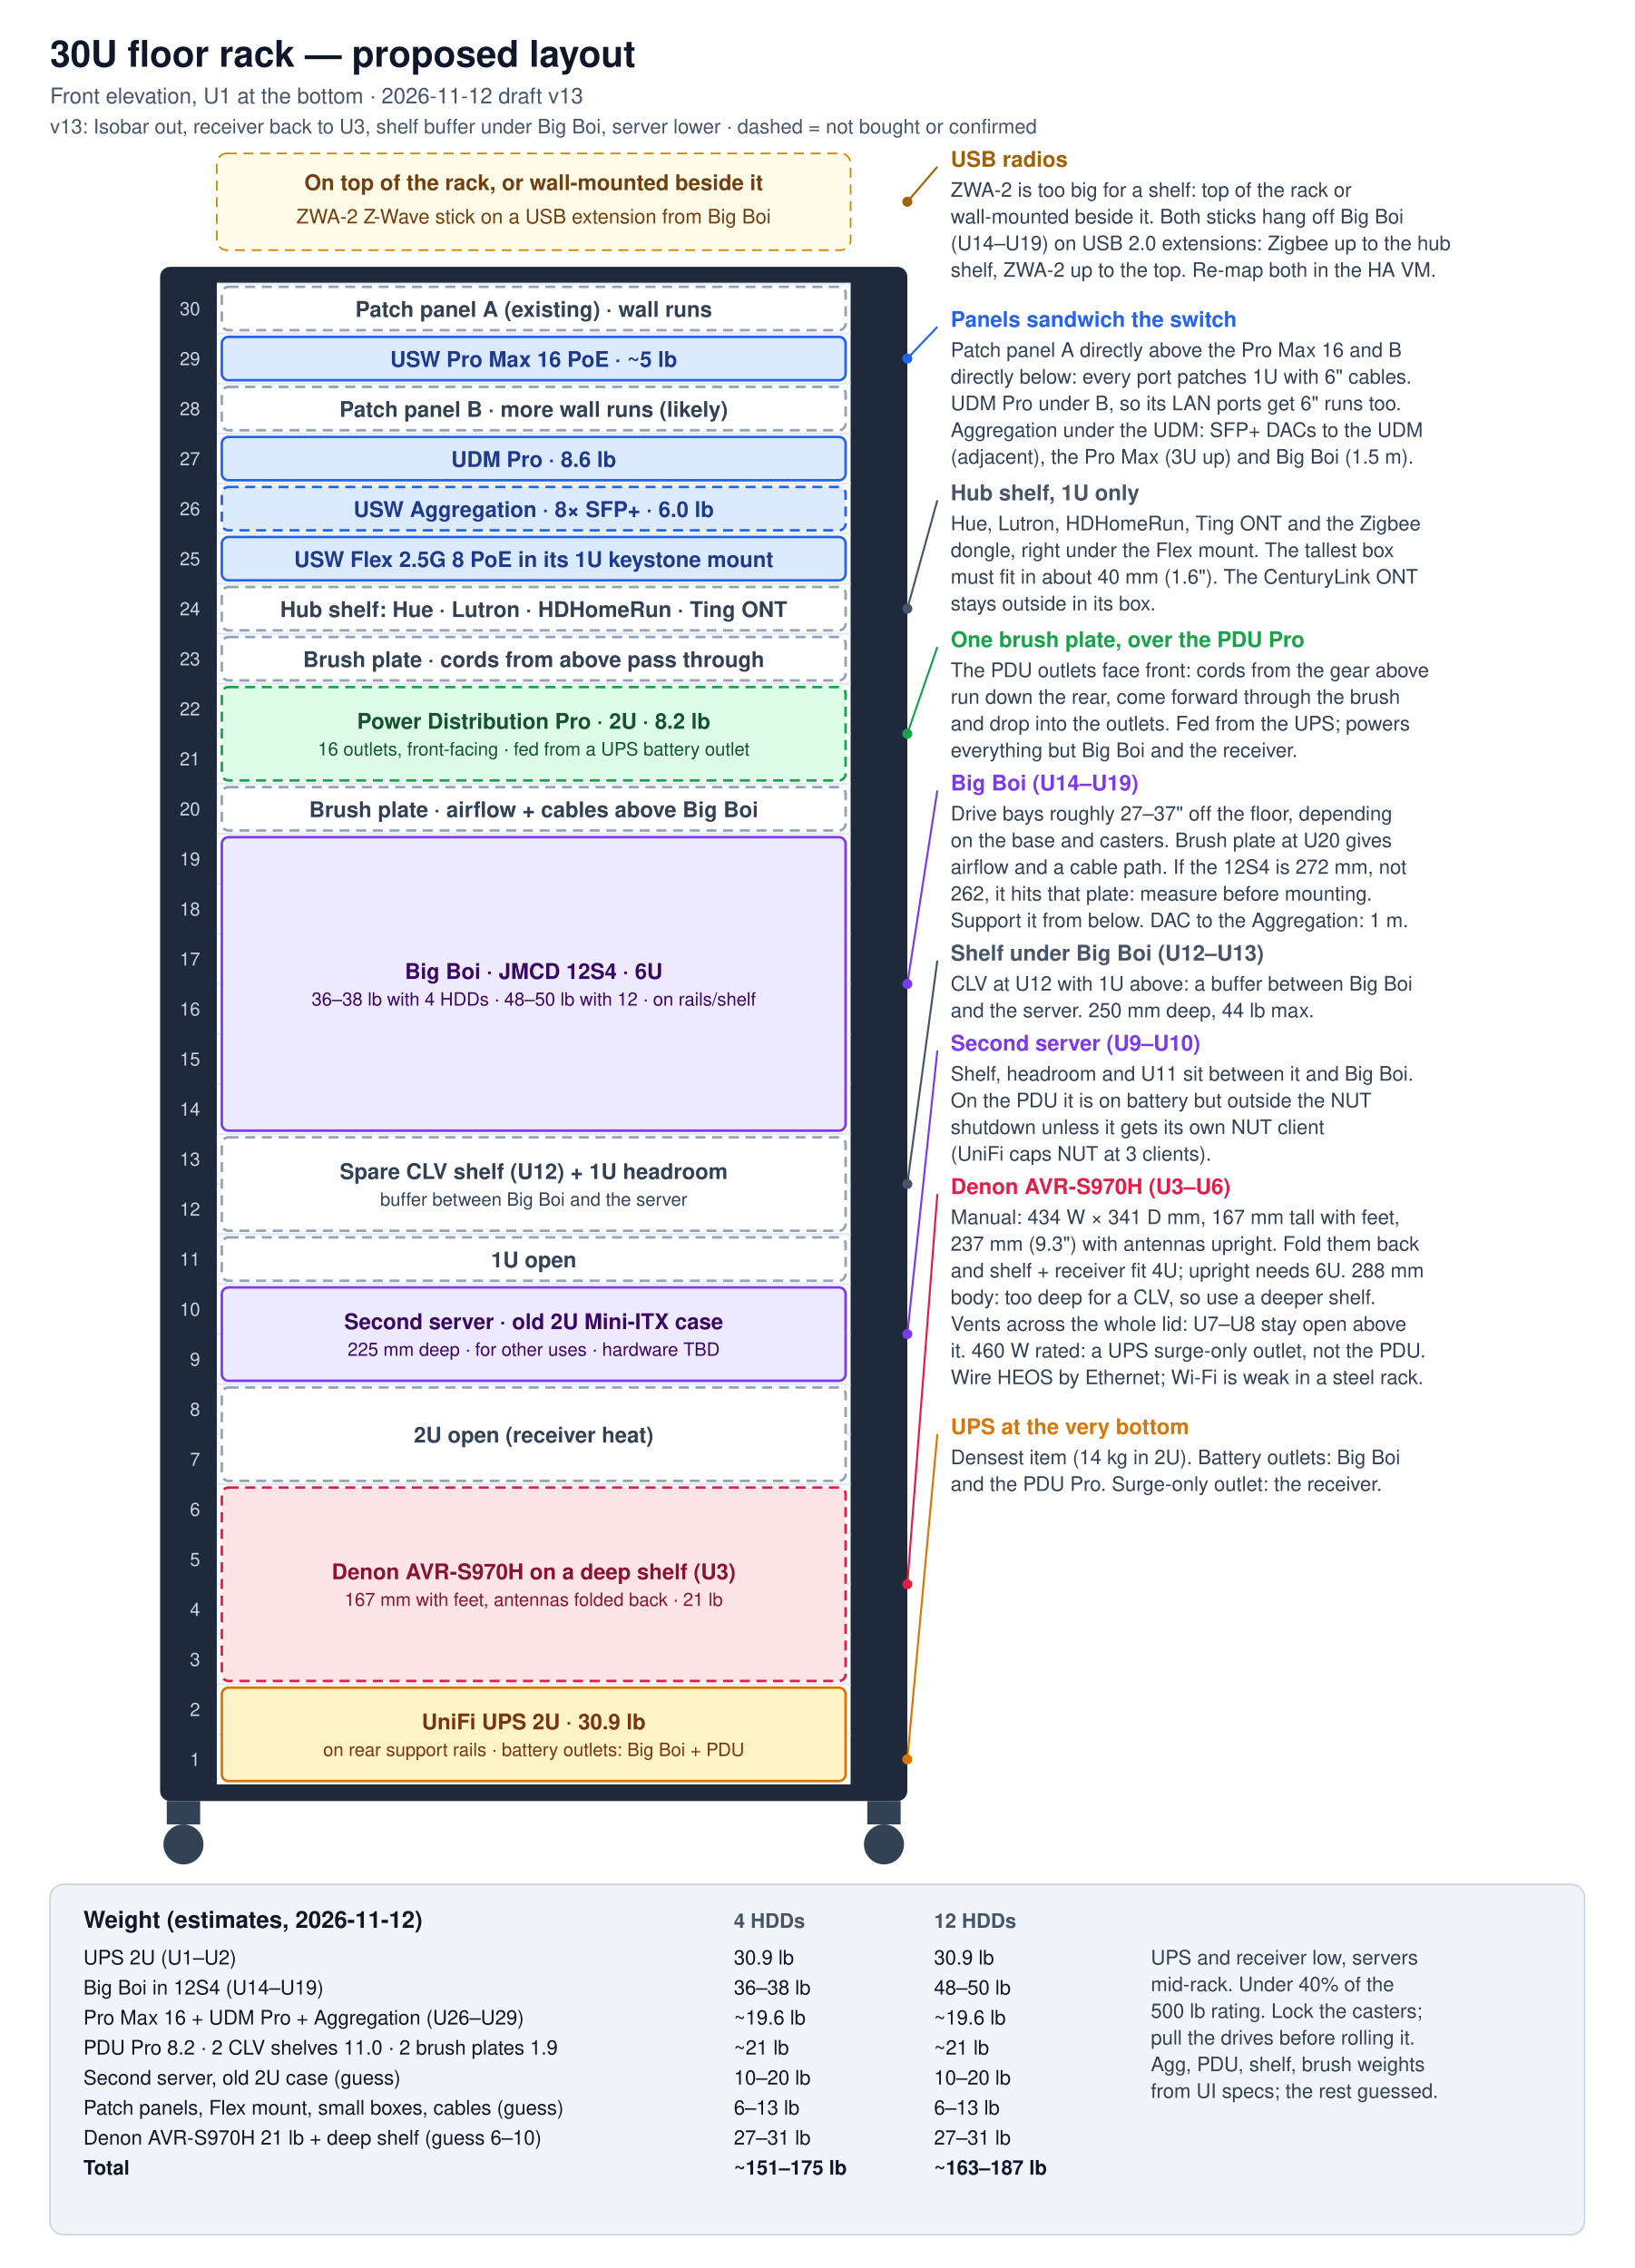
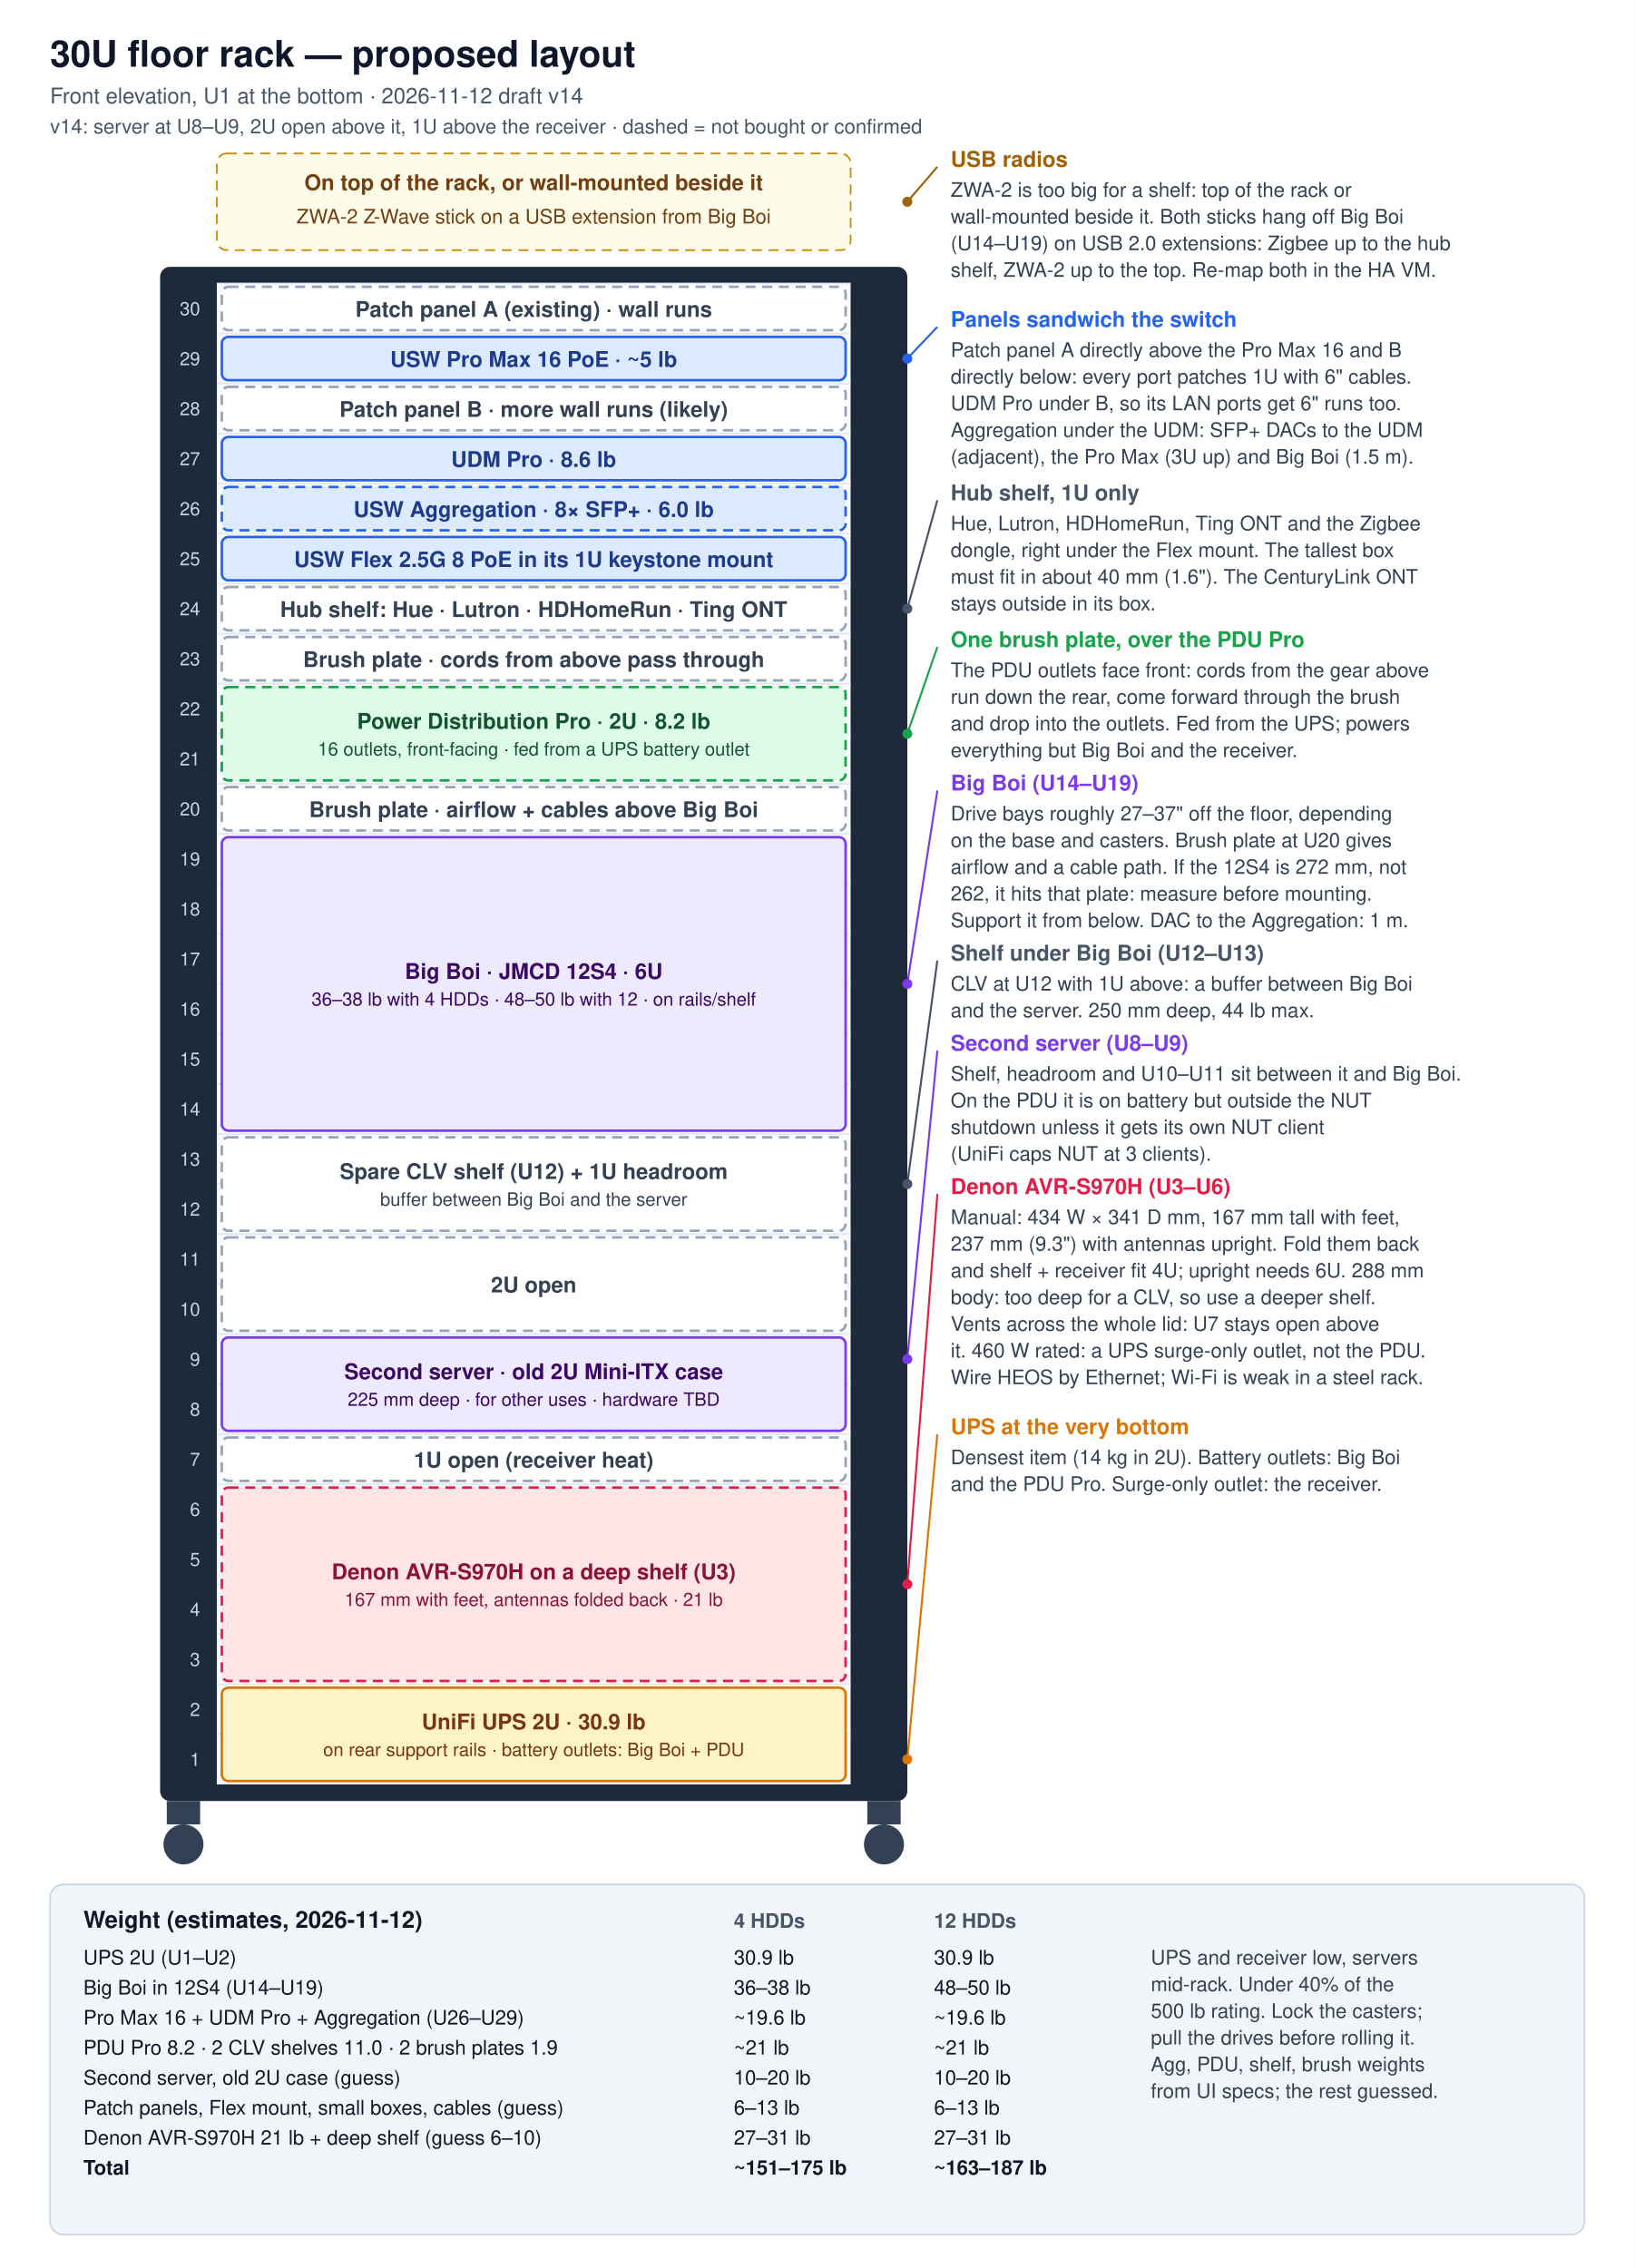
<svg xmlns="http://www.w3.org/2000/svg" viewBox="0 0 980 1360" width="980" height="1360" font-family="-apple-system, system-ui, Segoe UI, Helvetica, Arial, sans-serif">
  <defs>
    <pattern id="hatch" width="8" height="8" patternUnits="userSpaceOnUse" patternTransform="rotate(45)">
      <line x1="0" y1="0" x2="0" y2="8" stroke="#e2e8f0" stroke-width="3" />
    </pattern>
  </defs>
  <rect width="980" height="1360" fill="#ffffff" />
  <text x="30" y="40" font-size="22" font-weight="700" fill="#0f172a">30U floor rack — proposed layout</text>
-   <text x="30" y="62" font-size="13" fill="#475569">Front elevation, U1 at the bottom · 2026-11-12 draft v13</text>
-   <text x="30" y="80" font-size="12" fill="#475569">v13: Isobar out, receiver back to U3, shelf buffer under Big Boi, server lower · dashed = not bought or confirmed</text>
+   <text x="30" y="62" font-size="13" fill="#475569">Front elevation, U1 at the bottom · 2026-11-12 draft v14</text>
+   <text x="30" y="80" font-size="12" fill="#475569">v14: server at U8–U9, 2U open above it, 1U above the receiver · dashed = not bought or confirmed</text>
  <rect x="130" y="92" width="380" height="58" rx="6" fill="#fefce8" stroke="#ca8a04" stroke-dasharray="6 4" />
  <text x="320" y="114" font-size="13" font-weight="700" fill="#713f12" text-anchor="middle">On top of the rack, or wall-mounted beside it</text>
  <text x="320" y="134" font-size="12" fill="#713f12" text-anchor="middle">ZWA-2 Z-Wave stick on a USB extension from Big Boi</text>
  <rect x="96" y="160" width="448" height="920" rx="6" fill="#1e293b" />
  <rect x="130" y="170" width="380" height="900" fill="#f8fafc" />
  <text x="120" y="1059" font-size="11" fill="#cbd5e1" text-anchor="end">1</text>
  <line x1="130" y1="1040" x2="510" y2="1040" stroke="#e2e8f0" />
  <text x="120" y="1029" font-size="11" fill="#cbd5e1" text-anchor="end">2</text>
  <line x1="130" y1="1010" x2="510" y2="1010" stroke="#e2e8f0" />
  <text x="120" y="999" font-size="11" fill="#cbd5e1" text-anchor="end">3</text>
  <line x1="130" y1="980" x2="510" y2="980" stroke="#e2e8f0" />
  <text x="120" y="969" font-size="11" fill="#cbd5e1" text-anchor="end">4</text>
  <line x1="130" y1="950" x2="510" y2="950" stroke="#e2e8f0" />
  <text x="120" y="939" font-size="11" fill="#cbd5e1" text-anchor="end">5</text>
  <line x1="130" y1="920" x2="510" y2="920" stroke="#e2e8f0" />
  <text x="120" y="909" font-size="11" fill="#cbd5e1" text-anchor="end">6</text>
  <line x1="130" y1="890" x2="510" y2="890" stroke="#e2e8f0" />
  <text x="120" y="879" font-size="11" fill="#cbd5e1" text-anchor="end">7</text>
  <line x1="130" y1="860" x2="510" y2="860" stroke="#e2e8f0" />
  <text x="120" y="849" font-size="11" fill="#cbd5e1" text-anchor="end">8</text>
  <line x1="130" y1="830" x2="510" y2="830" stroke="#e2e8f0" />
  <text x="120" y="819" font-size="11" fill="#cbd5e1" text-anchor="end">9</text>
  <line x1="130" y1="800" x2="510" y2="800" stroke="#e2e8f0" />
  <text x="120" y="789" font-size="11" fill="#cbd5e1" text-anchor="end">10</text>
  <line x1="130" y1="770" x2="510" y2="770" stroke="#e2e8f0" />
  <text x="120" y="759" font-size="11" fill="#cbd5e1" text-anchor="end">11</text>
  <line x1="130" y1="740" x2="510" y2="740" stroke="#e2e8f0" />
  <text x="120" y="729" font-size="11" fill="#cbd5e1" text-anchor="end">12</text>
  <line x1="130" y1="710" x2="510" y2="710" stroke="#e2e8f0" />
  <text x="120" y="699" font-size="11" fill="#cbd5e1" text-anchor="end">13</text>
  <line x1="130" y1="680" x2="510" y2="680" stroke="#e2e8f0" />
  <text x="120" y="669" font-size="11" fill="#cbd5e1" text-anchor="end">14</text>
  <line x1="130" y1="650" x2="510" y2="650" stroke="#e2e8f0" />
  <text x="120" y="639" font-size="11" fill="#cbd5e1" text-anchor="end">15</text>
  <line x1="130" y1="620" x2="510" y2="620" stroke="#e2e8f0" />
  <text x="120" y="609" font-size="11" fill="#cbd5e1" text-anchor="end">16</text>
  <line x1="130" y1="590" x2="510" y2="590" stroke="#e2e8f0" />
  <text x="120" y="579" font-size="11" fill="#cbd5e1" text-anchor="end">17</text>
  <line x1="130" y1="560" x2="510" y2="560" stroke="#e2e8f0" />
  <text x="120" y="549" font-size="11" fill="#cbd5e1" text-anchor="end">18</text>
  <line x1="130" y1="530" x2="510" y2="530" stroke="#e2e8f0" />
  <text x="120" y="519" font-size="11" fill="#cbd5e1" text-anchor="end">19</text>
  <line x1="130" y1="500" x2="510" y2="500" stroke="#e2e8f0" />
  <text x="120" y="489" font-size="11" fill="#cbd5e1" text-anchor="end">20</text>
  <line x1="130" y1="470" x2="510" y2="470" stroke="#e2e8f0" />
  <text x="120" y="459" font-size="11" fill="#cbd5e1" text-anchor="end">21</text>
  <line x1="130" y1="440" x2="510" y2="440" stroke="#e2e8f0" />
  <text x="120" y="429" font-size="11" fill="#cbd5e1" text-anchor="end">22</text>
  <line x1="130" y1="410" x2="510" y2="410" stroke="#e2e8f0" />
  <text x="120" y="399" font-size="11" fill="#cbd5e1" text-anchor="end">23</text>
  <line x1="130" y1="380" x2="510" y2="380" stroke="#e2e8f0" />
  <text x="120" y="369" font-size="11" fill="#cbd5e1" text-anchor="end">24</text>
  <line x1="130" y1="350" x2="510" y2="350" stroke="#e2e8f0" />
  <text x="120" y="339" font-size="11" fill="#cbd5e1" text-anchor="end">25</text>
  <line x1="130" y1="320" x2="510" y2="320" stroke="#e2e8f0" />
  <text x="120" y="309" font-size="11" fill="#cbd5e1" text-anchor="end">26</text>
  <line x1="130" y1="290" x2="510" y2="290" stroke="#e2e8f0" />
  <text x="120" y="279" font-size="11" fill="#cbd5e1" text-anchor="end">27</text>
  <line x1="130" y1="260" x2="510" y2="260" stroke="#e2e8f0" />
  <text x="120" y="249" font-size="11" fill="#cbd5e1" text-anchor="end">28</text>
  <line x1="130" y1="230" x2="510" y2="230" stroke="#e2e8f0" />
  <text x="120" y="219" font-size="11" fill="#cbd5e1" text-anchor="end">29</text>
  <line x1="130" y1="200" x2="510" y2="200" stroke="#e2e8f0" />
  <text x="120" y="189" font-size="11" fill="#cbd5e1" text-anchor="end">30</text>
  <line x1="130" y1="170" x2="510" y2="170" stroke="#e2e8f0" />
  <rect x="100" y="1080" width="20" height="14" fill="#334155" />
  <circle cx="110" cy="1106" r="12" fill="#334155" />
  <rect x="520" y="1080" width="20" height="14" fill="#334155" />
  <circle cx="530" cy="1106" r="12" fill="#334155" />
  <rect x="133" y="172" width="374" height="26" rx="4" fill="#ffffff" stroke="#94a3b8" stroke-width="1.5" stroke-dasharray="6 4" />
  <text x="320" y="190" font-size="13" font-weight="700" fill="#334155" text-anchor="middle">Patch panel A (existing)  ·  wall runs</text>
  <rect x="133" y="202" width="374" height="26" rx="4" fill="#dbeafe" stroke="#2563eb" stroke-width="1.5" />
  <text x="320" y="220" font-size="13" font-weight="700" fill="#1e3a8a" text-anchor="middle">USW Pro Max 16 PoE  ·  ~5 lb</text>
  <rect x="133" y="232" width="374" height="26" rx="4" fill="#ffffff" stroke="#94a3b8" stroke-width="1.5" stroke-dasharray="6 4" />
  <text x="320" y="250" font-size="13" font-weight="700" fill="#334155" text-anchor="middle">Patch panel B  ·  more wall runs (likely)</text>
  <rect x="133" y="262" width="374" height="26" rx="4" fill="#dbeafe" stroke="#2563eb" stroke-width="1.5" />
  <text x="320" y="280" font-size="13" font-weight="700" fill="#1e3a8a" text-anchor="middle">UDM Pro  ·  8.6 lb</text>
  <rect x="133" y="292" width="374" height="26" rx="4" fill="#dbeafe" stroke="#2563eb" stroke-width="1.5" stroke-dasharray="6 4" />
  <text x="320" y="310" font-size="13" font-weight="700" fill="#1e3a8a" text-anchor="middle">USW Aggregation  ·  8× SFP+  ·  6.0 lb</text>
  <rect x="133" y="322" width="374" height="26" rx="4" fill="#dbeafe" stroke="#2563eb" stroke-width="1.5" />
  <text x="320" y="340" font-size="13" font-weight="700" fill="#1e3a8a" text-anchor="middle">USW Flex 2.5G 8 PoE in its 1U keystone mount</text>
  <rect x="133" y="352" width="374" height="26" rx="4" fill="#ffffff" stroke="#94a3b8" stroke-width="1.5" stroke-dasharray="6 4" />
  <text x="320" y="370" font-size="13" font-weight="700" fill="#334155" text-anchor="middle">Hub shelf: Hue · Lutron · HDHomeRun · Ting ONT</text>
  <rect x="133" y="382" width="374" height="26" rx="4" fill="#ffffff" stroke="#94a3b8" stroke-width="1.5" stroke-dasharray="6 4" />
  <text x="320" y="400" font-size="13" font-weight="700" fill="#334155" text-anchor="middle">Brush plate  ·  cords from above pass through</text>
  <rect x="133" y="412" width="374" height="56" rx="4" fill="#dcfce7" stroke="#16a34a" stroke-width="1.5" stroke-dasharray="6 4" />
  <text x="320" y="437" font-size="13" font-weight="700" fill="#14532d" text-anchor="middle">Power Distribution Pro  ·  2U  ·  8.2 lb</text>
  <text x="320" y="453" font-size="11" fill="#14532d" text-anchor="middle">16 outlets, front-facing · fed from a UPS battery outlet</text>
  <rect x="133" y="472" width="374" height="26" rx="4" fill="#ffffff" stroke="#94a3b8" stroke-width="1.5" stroke-dasharray="6 4" />
  <text x="320" y="490" font-size="13" font-weight="700" fill="#334155" text-anchor="middle">Brush plate  ·  airflow + cables above Big Boi</text>
  <rect x="133" y="502" width="374" height="176" rx="4" fill="#ede9fe" stroke="#7c3aed" stroke-width="1.5" />
  <text x="320" y="587" font-size="13" font-weight="700" fill="#3b0764" text-anchor="middle">Big Boi · JMCD 12S4 · 6U</text>
  <text x="320" y="603" font-size="11" fill="#3b0764" text-anchor="middle">36–38 lb with 4 HDDs · 48–50 lb with 12 · on rails/shelf</text>
  <rect x="133" y="682" width="374" height="56" rx="4" fill="#ffffff" stroke="#94a3b8" stroke-width="1.5" stroke-dasharray="6 4" />
  <text x="320" y="707" font-size="13" font-weight="700" fill="#334155" text-anchor="middle">Spare CLV shelf (U12) + 1U headroom</text>
  <text x="320" y="723" font-size="11" fill="#334155" text-anchor="middle">buffer between Big Boi and the server</text>
-   <rect x="133" y="742" width="374" height="26" rx="4" fill="#ffffff" stroke="#94a3b8" stroke-width="1.5" stroke-dasharray="6 4" />
-   <text x="320" y="760" font-size="13" font-weight="700" fill="#334155" text-anchor="middle">1U open</text>
-   <rect x="133" y="772" width="374" height="56" rx="4" fill="#ede9fe" stroke="#7c3aed" stroke-width="1.5" />
-   <text x="320" y="797" font-size="13" font-weight="700" fill="#3b0764" text-anchor="middle">Second server · old 2U Mini-ITX case</text>
-   <text x="320" y="813" font-size="11" fill="#3b0764" text-anchor="middle">225 mm deep · for other uses · hardware TBD</text>
-   <rect x="133" y="832" width="374" height="56" rx="4" fill="#ffffff" stroke="#94a3b8" stroke-width="1.5" stroke-dasharray="6 4" />
-   <text x="320" y="865" font-size="13" font-weight="700" fill="#334155" text-anchor="middle">2U open (receiver heat)</text>
+   <rect x="133" y="742" width="374" height="56" rx="4" fill="#ffffff" stroke="#94a3b8" stroke-width="1.5" stroke-dasharray="6 4" />
+   <text x="320" y="775" font-size="13" font-weight="700" fill="#334155" text-anchor="middle">2U open</text>
+   <rect x="133" y="802" width="374" height="56" rx="4" fill="#ede9fe" stroke="#7c3aed" stroke-width="1.5" />
+   <text x="320" y="827" font-size="13" font-weight="700" fill="#3b0764" text-anchor="middle">Second server · old 2U Mini-ITX case</text>
+   <text x="320" y="843" font-size="11" fill="#3b0764" text-anchor="middle">225 mm deep · for other uses · hardware TBD</text>
+   <rect x="133" y="862" width="374" height="26" rx="4" fill="#ffffff" stroke="#94a3b8" stroke-width="1.5" stroke-dasharray="6 4" />
+   <text x="320" y="880" font-size="13" font-weight="700" fill="#334155" text-anchor="middle">1U open (receiver heat)</text>
  <rect x="133" y="892" width="374" height="116" rx="4" fill="#ffe4e6" stroke="#e11d48" stroke-width="1.5" stroke-dasharray="6 4" />
  <text x="320" y="947" font-size="13" font-weight="700" fill="#881337" text-anchor="middle">Denon AVR-S970H on a deep shelf (U3)</text>
  <text x="320" y="963" font-size="11" fill="#881337" text-anchor="middle">167 mm with feet, antennas folded back · 21 lb</text>
  <rect x="133" y="1012" width="374" height="56" rx="4" fill="#fef3c7" stroke="#d97706" stroke-width="1.5" />
  <text x="320" y="1037" font-size="13" font-weight="700" fill="#78350f" text-anchor="middle">UniFi UPS 2U  ·  30.9 lb</text>
  <text x="320" y="1053" font-size="11" fill="#78350f" text-anchor="middle">on rear support rails · battery outlets: Big Boi + PDU</text>
  <line x1="544" y1="121" x2="562" y2="100" stroke="#a16207" stroke-width="1.2" />
  <circle cx="544" cy="121" r="3" fill="#a16207" />
  <text x="570" y="100" font-size="13" font-weight="700" fill="#a16207">USB radios</text>
  <text x="570" y="118" font-size="12" fill="#334155">ZWA-2 is too big for a shelf: top of the rack or</text>
  <text x="570" y="134" font-size="12" fill="#334155">wall-mounted beside it. Both sticks hang off Big Boi</text>
  <text x="570" y="150" font-size="12" fill="#334155">(U14–U19) on USB 2.0 extensions: Zigbee up to the hub</text>
  <text x="570" y="166" font-size="12" fill="#334155">shelf, ZWA-2 up to the top. Re-map both in the HA VM.</text>
  <line x1="544" y1="215" x2="562" y2="196" stroke="#2563eb" stroke-width="1.2" />
  <circle cx="544" cy="215" r="3" fill="#2563eb" />
  <text x="570" y="196" font-size="13" font-weight="700" fill="#2563eb">Panels sandwich the switch</text>
  <text x="570" y="214" font-size="12" fill="#334155">Patch panel A directly above the Pro Max 16 and B</text>
  <text x="570" y="230" font-size="12" fill="#334155">directly below: every port patches 1U with 6" cables.</text>
  <text x="570" y="246" font-size="12" fill="#334155">UDM Pro under B, so its LAN ports get 6" runs too.</text>
  <text x="570" y="262" font-size="12" fill="#334155">Aggregation under the UDM: SFP+ DACs to the UDM</text>
  <text x="570" y="278" font-size="12" fill="#334155">(adjacent), the Pro Max (3U up) and Big Boi (1.5 m).</text>
  <line x1="544" y1="365" x2="562" y2="300" stroke="#475569" stroke-width="1.2" />
  <circle cx="544" cy="365" r="3" fill="#475569" />
  <text x="570" y="300" font-size="13" font-weight="700" fill="#475569">Hub shelf, 1U only</text>
  <text x="570" y="318" font-size="12" fill="#334155">Hue, Lutron, HDHomeRun, Ting ONT and the Zigbee</text>
  <text x="570" y="334" font-size="12" fill="#334155">dongle, right under the Flex mount. The tallest box</text>
  <text x="570" y="350" font-size="12" fill="#334155">must fit in about 40 mm (1.6"). The CenturyLink ONT</text>
  <text x="570" y="366" font-size="12" fill="#334155">stays outside in its box.</text>
  <line x1="544" y1="440" x2="562" y2="388" stroke="#16a34a" stroke-width="1.2" />
  <circle cx="544" cy="440" r="3" fill="#16a34a" />
  <text x="570" y="388" font-size="13" font-weight="700" fill="#16a34a">One brush plate, over the PDU Pro</text>
  <text x="570" y="406" font-size="12" fill="#334155">The PDU outlets face front: cords from the gear above</text>
  <text x="570" y="422" font-size="12" fill="#334155">run down the rear, come forward through the brush</text>
  <text x="570" y="438" font-size="12" fill="#334155">and drop into the outlets. Fed from the UPS; powers</text>
  <text x="570" y="454" font-size="12" fill="#334155">everything but Big Boi and the receiver.</text>
  <line x1="544" y1="590" x2="562" y2="474" stroke="#7c3aed" stroke-width="1.2" />
  <circle cx="544" cy="590" r="3" fill="#7c3aed" />
  <text x="570" y="474" font-size="13" font-weight="700" fill="#7c3aed">Big Boi (U14–U19)</text>
  <text x="570" y="492" font-size="12" fill="#334155">Drive bays roughly 27–37" off the floor, depending</text>
  <text x="570" y="508" font-size="12" fill="#334155">on the base and casters. Brush plate at U20 gives</text>
  <text x="570" y="524" font-size="12" fill="#334155">airflow and a cable path. If the 12S4 is 272 mm, not</text>
  <text x="570" y="540" font-size="12" fill="#334155">262, it hits that plate: measure before mounting.</text>
  <text x="570" y="556" font-size="12" fill="#334155">Support it from below. DAC to the Aggregation: 1 m.</text>
  <line x1="544" y1="710" x2="562" y2="576" stroke="#475569" stroke-width="1.2" />
  <circle cx="544" cy="710" r="3" fill="#475569" />
  <text x="570" y="576" font-size="13" font-weight="700" fill="#475569">Shelf under Big Boi (U12–U13)</text>
  <text x="570" y="594" font-size="12" fill="#334155">CLV at U12 with 1U above: a buffer between Big Boi</text>
  <text x="570" y="610" font-size="12" fill="#334155">and the server. 250 mm deep, 44 lb max.</text>
-   <line x1="544" y1="800" x2="562" y2="630" stroke="#7c3aed" stroke-width="1.2" />
-   <circle cx="544" cy="800" r="3" fill="#7c3aed" />
-   <text x="570" y="630" font-size="13" font-weight="700" fill="#7c3aed">Second server (U9–U10)</text>
-   <text x="570" y="648" font-size="12" fill="#334155">Shelf, headroom and U11 sit between it and Big Boi.</text>
+   <line x1="544" y1="815" x2="562" y2="630" stroke="#7c3aed" stroke-width="1.2" />
+   <circle cx="544" cy="815" r="3" fill="#7c3aed" />
+   <text x="570" y="630" font-size="13" font-weight="700" fill="#7c3aed">Second server (U8–U9)</text>
+   <text x="570" y="648" font-size="12" fill="#334155">Shelf, headroom and U10–U11 sit between it and Big Boi.</text>
  <text x="570" y="664" font-size="12" fill="#334155">On the PDU it is on battery but outside the NUT</text>
  <text x="570" y="680" font-size="12" fill="#334155">shutdown unless it gets its own NUT client</text>
  <text x="570" y="696" font-size="12" fill="#334155">(UniFi caps NUT at 3 clients).</text>
  <line x1="544" y1="950" x2="562" y2="716" stroke="#e11d48" stroke-width="1.2" />
  <circle cx="544" cy="950" r="3" fill="#e11d48" />
  <text x="570" y="716" font-size="13" font-weight="700" fill="#e11d48">Denon AVR-S970H (U3–U6)</text>
  <text x="570" y="734" font-size="12" fill="#334155">Manual: 434 W × 341 D mm, 167 mm tall with feet,</text>
  <text x="570" y="750" font-size="12" fill="#334155">237 mm (9.3") with antennas upright. Fold them back</text>
  <text x="570" y="766" font-size="12" fill="#334155">and shelf + receiver fit 4U; upright needs 6U. 288 mm</text>
  <text x="570" y="782" font-size="12" fill="#334155">body: too deep for a CLV, so use a deeper shelf.</text>
-   <text x="570" y="798" font-size="12" fill="#334155">Vents across the whole lid: U7–U8 stay open above</text>
+   <text x="570" y="798" font-size="12" fill="#334155">Vents across the whole lid: U7 stays open above</text>
  <text x="570" y="814" font-size="12" fill="#334155">it. 460 W rated: a UPS surge-only outlet, not the PDU.</text>
  <text x="570" y="830" font-size="12" fill="#334155">Wire HEOS by Ethernet; Wi-Fi is weak in a steel rack.</text>
  <line x1="544" y1="1055" x2="562" y2="860" stroke="#d97706" stroke-width="1.2" />
  <circle cx="544" cy="1055" r="3" fill="#d97706" />
  <text x="570" y="860" font-size="13" font-weight="700" fill="#d97706">UPS at the very bottom</text>
  <text x="570" y="878" font-size="12" fill="#334155">Densest item (14 kg in 2U). Battery outlets: Big Boi</text>
  <text x="570" y="894" font-size="12" fill="#334155">and the PDU Pro. Surge-only outlet: the receiver.</text>
  <rect x="30" y="1130" width="920" height="210" rx="8" fill="#f1f5f9" stroke="#cbd5e1" />
  <text x="50" y="1156" font-size="14" font-weight="700" fill="#0f172a">Weight (estimates, 2026-11-12)</text>
  <text x="440" y="1156" font-size="12" font-weight="700" fill="#475569">4 HDDs</text>
  <text x="560" y="1156" font-size="12" font-weight="700" fill="#475569">12 HDDs</text>
  <text x="50" y="1178" font-size="12" font-weight="400" fill="#0f172a">UPS 2U (U1–U2)</text>
  <text x="440" y="1178" font-size="12" font-weight="400" fill="#0f172a">30.9 lb</text>
  <text x="560" y="1178" font-size="12" font-weight="400" fill="#0f172a">30.9 lb</text>
  <text x="50" y="1196" font-size="12" font-weight="400" fill="#0f172a">Big Boi in 12S4 (U14–U19)</text>
  <text x="440" y="1196" font-size="12" font-weight="400" fill="#0f172a">36–38 lb</text>
  <text x="560" y="1196" font-size="12" font-weight="400" fill="#0f172a">48–50 lb</text>
  <text x="50" y="1214" font-size="12" font-weight="400" fill="#0f172a">Pro Max 16 + UDM Pro + Aggregation (U26–U29)</text>
  <text x="440" y="1214" font-size="12" font-weight="400" fill="#0f172a">~19.6 lb</text>
  <text x="560" y="1214" font-size="12" font-weight="400" fill="#0f172a">~19.6 lb</text>
  <text x="50" y="1232" font-size="12" font-weight="400" fill="#0f172a">PDU Pro 8.2 · 2 CLV shelves 11.0 · 2 brush plates 1.9</text>
  <text x="440" y="1232" font-size="12" font-weight="400" fill="#0f172a">~21 lb</text>
  <text x="560" y="1232" font-size="12" font-weight="400" fill="#0f172a">~21 lb</text>
  <text x="50" y="1250" font-size="12" font-weight="400" fill="#0f172a">Second server, old 2U case (guess)</text>
  <text x="440" y="1250" font-size="12" font-weight="400" fill="#0f172a">10–20 lb</text>
  <text x="560" y="1250" font-size="12" font-weight="400" fill="#0f172a">10–20 lb</text>
  <text x="50" y="1268" font-size="12" font-weight="400" fill="#0f172a">Patch panels, Flex mount, small boxes, cables (guess)</text>
  <text x="440" y="1268" font-size="12" font-weight="400" fill="#0f172a">6–13 lb</text>
  <text x="560" y="1268" font-size="12" font-weight="400" fill="#0f172a">6–13 lb</text>
  <text x="50" y="1286" font-size="12" font-weight="400" fill="#0f172a">Denon AVR-S970H 21 lb + deep shelf (guess 6–10)</text>
  <text x="440" y="1286" font-size="12" font-weight="400" fill="#0f172a">27–31 lb</text>
  <text x="560" y="1286" font-size="12" font-weight="400" fill="#0f172a">27–31 lb</text>
  <text x="50" y="1304" font-size="12" font-weight="700" fill="#0f172a">Total</text>
  <text x="440" y="1304" font-size="12" font-weight="700" fill="#0f172a">~151–175 lb</text>
  <text x="560" y="1304" font-size="12" font-weight="700" fill="#0f172a">~163–187 lb</text>
  <text x="690" y="1178" font-size="12" fill="#334155">UPS and receiver low, servers</text>
  <text x="690" y="1194" font-size="12" fill="#334155">mid-rack. Under 40% of the</text>
  <text x="690" y="1210" font-size="12" fill="#334155">500 lb rating. Lock the casters;</text>
  <text x="690" y="1226" font-size="12" fill="#334155">pull the drives before rolling it.</text>
  <text x="690" y="1242" font-size="12" fill="#334155">Agg, PDU, shelf, brush weights</text>
  <text x="690" y="1258" font-size="12" fill="#334155">from UI specs; the rest guessed.</text>
</svg>
